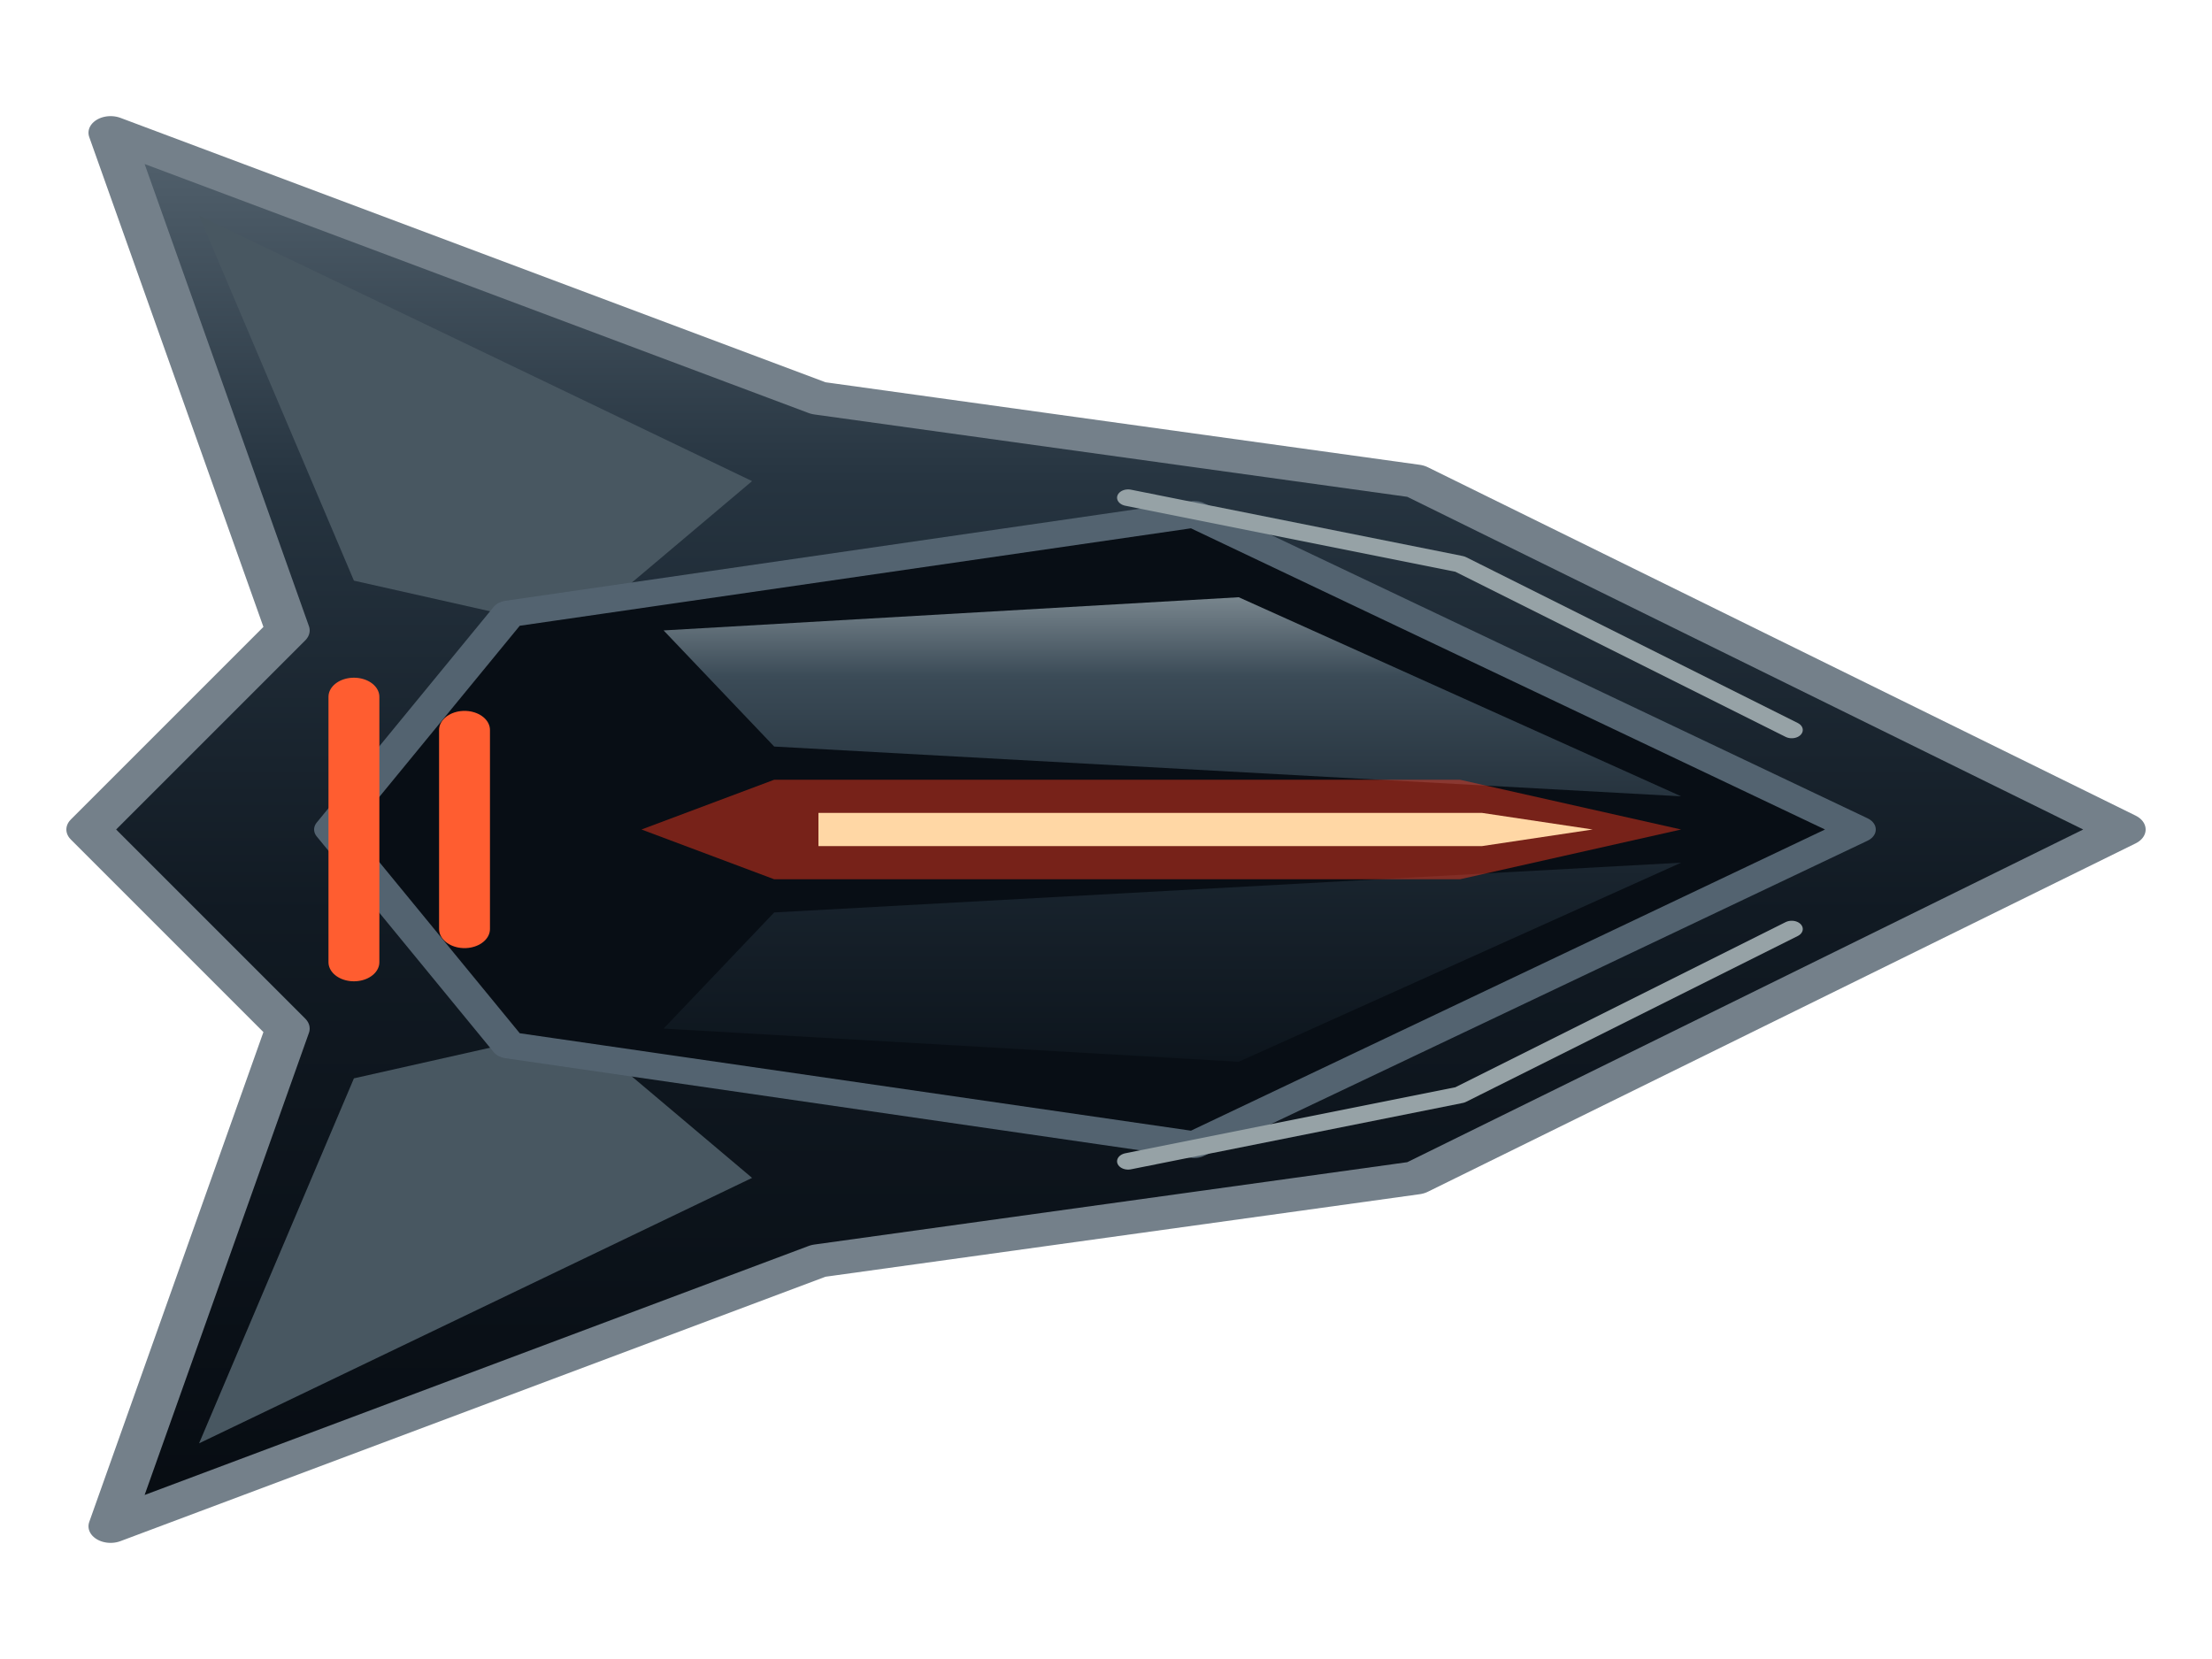
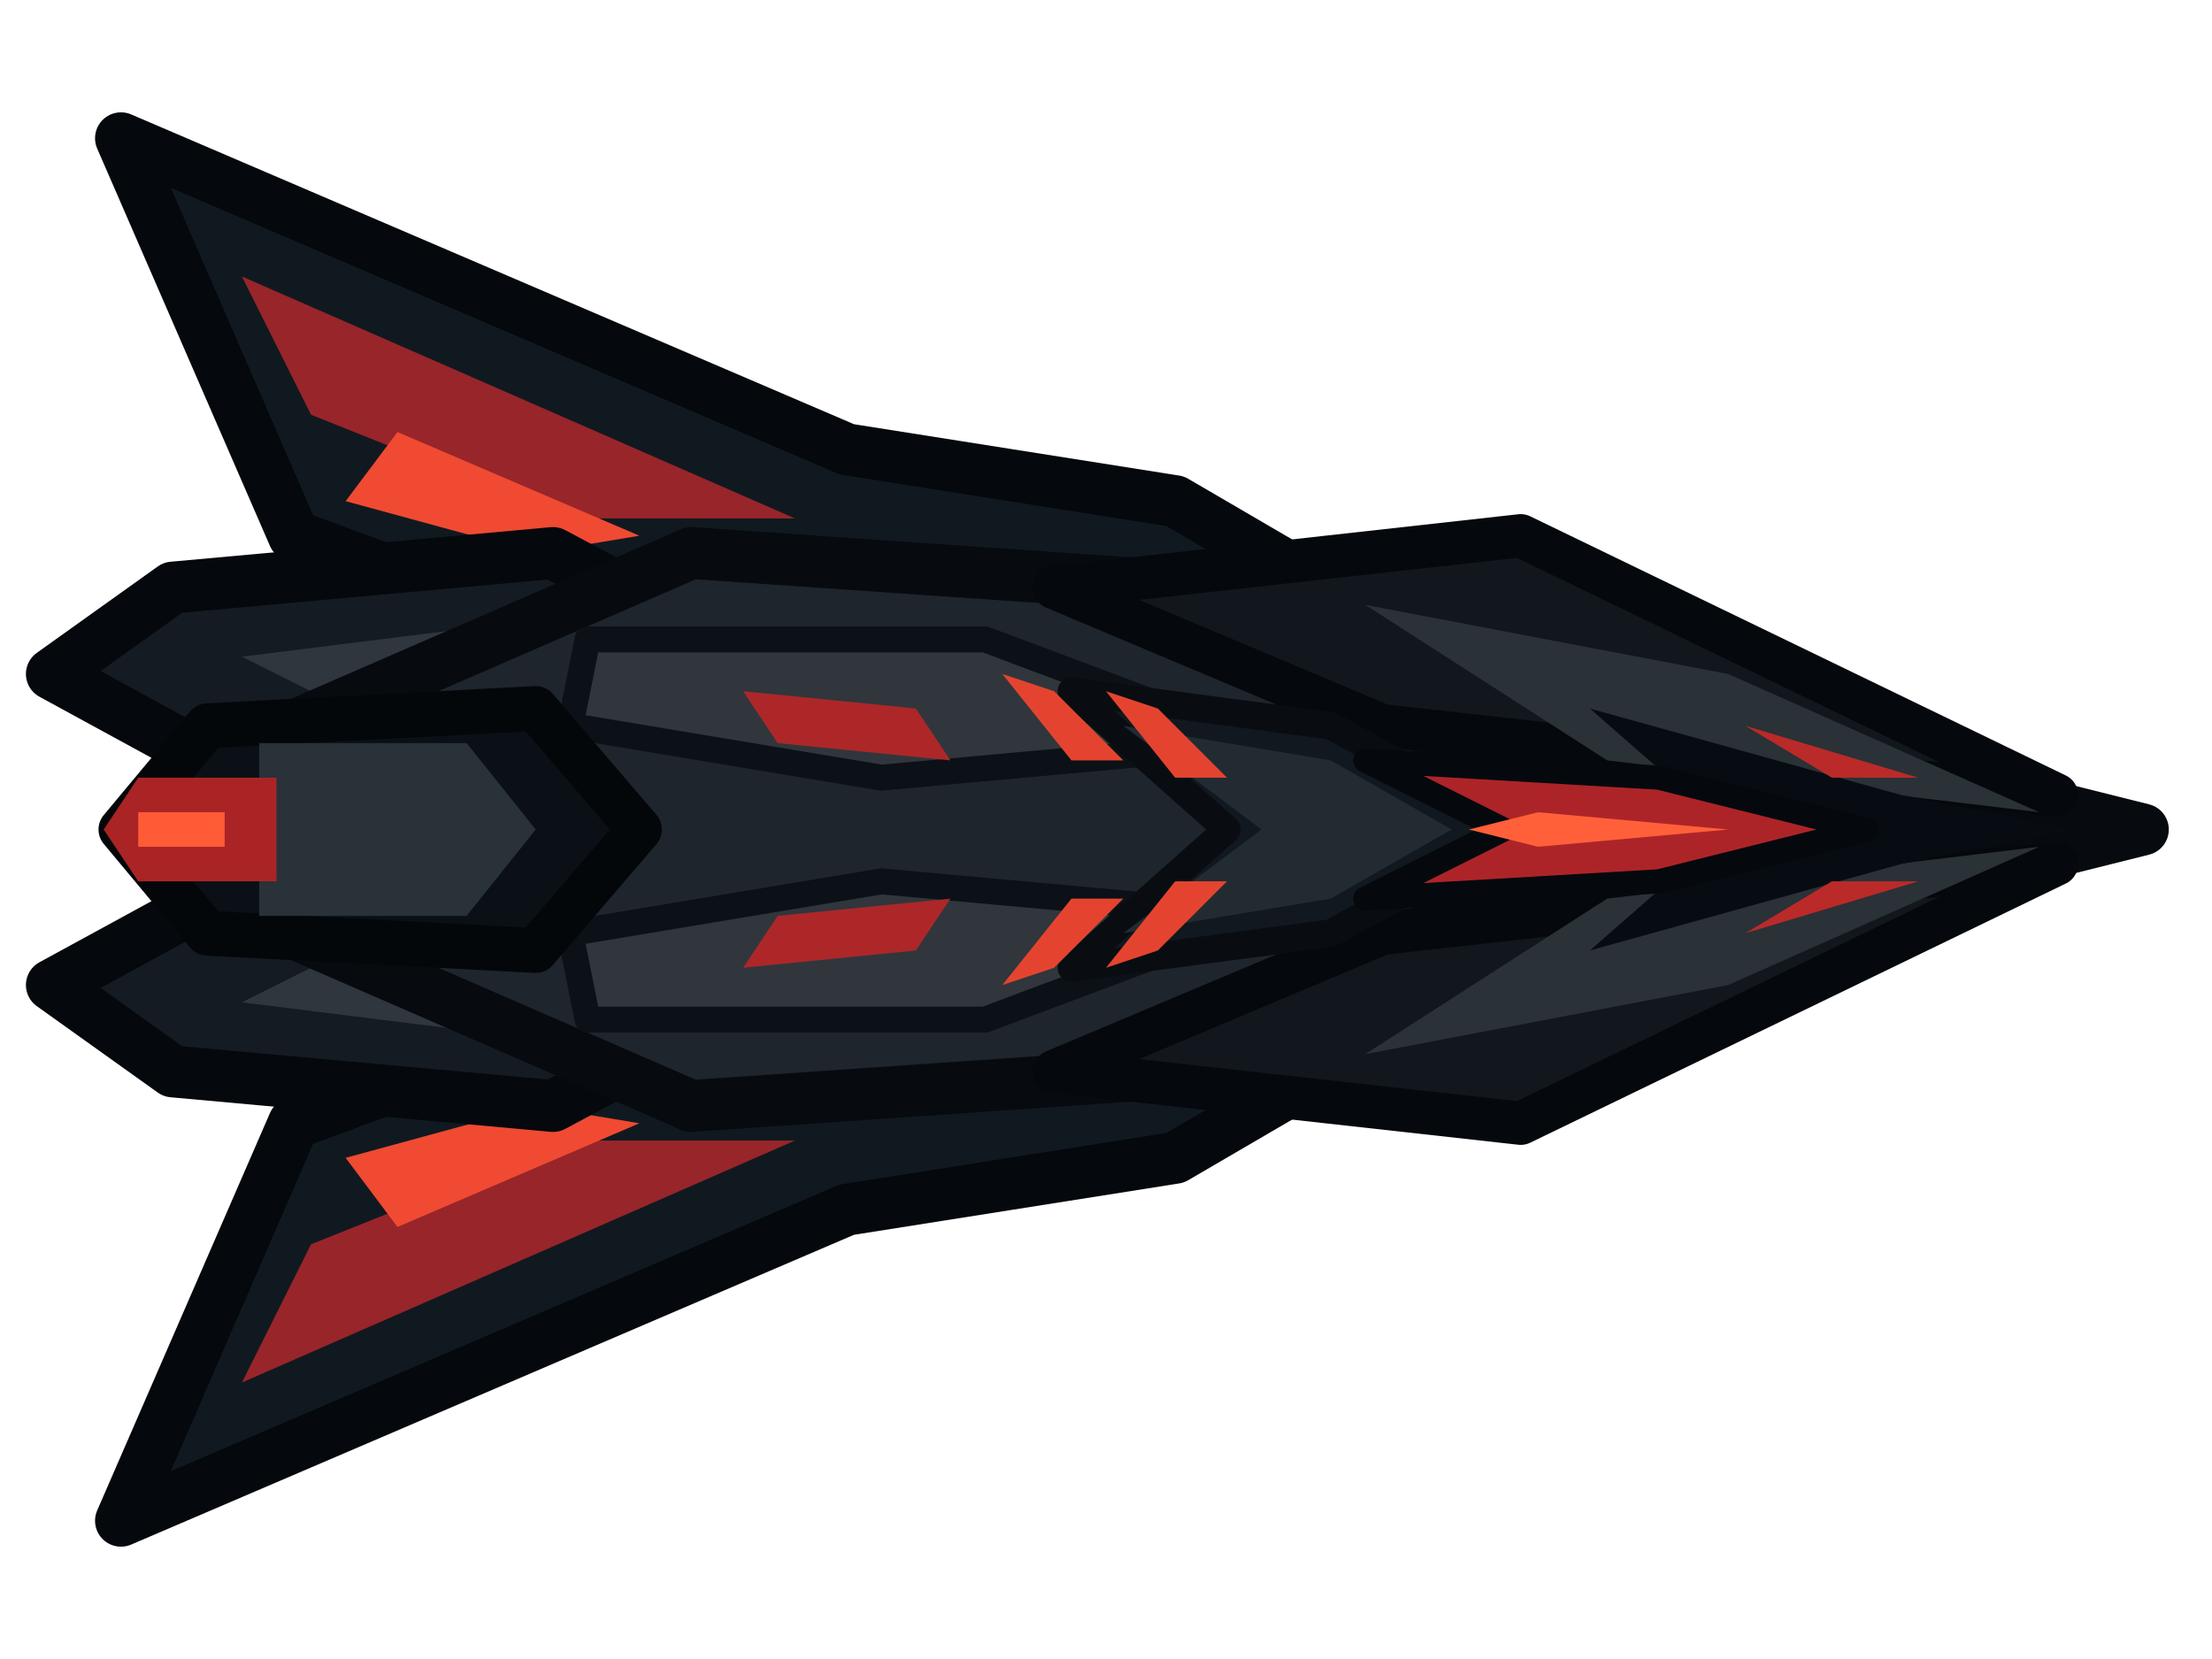
- <svg xmlns="http://www.w3.org/2000/svg" width="32" height="24" viewBox="0 0 32 24">
-   <defs>
-     <linearGradient id="hull" x1="0" y1="0" x2="0" y2="1">
-       <stop stop-color="#53626e" />
-       <stop offset=".25" stop-color="#263440" />
-       <stop offset=".56" stop-color="#111a23" />
-       <stop offset="1" stop-color="#070c12" />
-     </linearGradient>
-     <linearGradient id="plate" x1="0" y1="0" x2="0" y2="1">
-       <stop stop-color="#78858d" />
-       <stop offset=".17" stop-color="#3b4b57" />
-       <stop offset=".6" stop-color="#19242e" />
-       <stop offset="1" stop-color="#0d151d" />
-     </linearGradient>
-     <linearGradient id="core" x1="0" y1="0" x2="0" y2="1">
-       <stop stop-color="#ff4a26" />
-       <stop offset=".5" stop-color="#ffe3b6" />
-       <stop offset="1" stop-color="#ff4a26" />
-     </linearGradient>
-   </defs>
-   <g transform="translate(0 0) scale(0.32 0.24)" stroke-linejoin="round" stroke-linecap="round">
-     <path d="M5 8 37 24 64 29 96 50 64 71 37 76 5 92 13 62 4 50 13 38Z" fill="url(#hull)" stroke="#74808a" stroke-width="2" />
-     <path d="M9 13 34 29 26 38 16 35Z M9 87 34 71 26 62 16 65Z" fill="#485761" />
-     <path d="M23 37 54 31 84 50 54 69 23 63 15 50Z" fill="#080e15" stroke="#536370" stroke-width="1.6" />
-     <path d="M30 38 56 36 76 48 35 45Z M30 62 56 64 76 52 35 55Z" fill="url(#plate)" />
-     <path d="M35 47 66 47 76 50 66 53 35 53 29 50Z" fill="#ff391c" opacity=".45" />
-     <path d="M37 49 67 49 72 50 67 51 37 51Z" fill="#ffd7a5" />
-     <path d="M16 42V58 M21 44V56" stroke="#ff5d30" stroke-width="2.3" />
-     <path d="M51 30 66 34 81 44 M51 70 66 66 81 56" fill="none" stroke="#96a2a6" stroke-width="1" />
+ <svg xmlns="http://www.w3.org/2000/svg" width="32" height="24" viewBox="0 0 128 96">
+   <g stroke-linejoin="round" stroke-linecap="round">
+     <path d="M7 8 49 26 68 29 80 36 66 42 36 38 17 31Z" fill="#111920" stroke="#05080c" stroke-width="3" />
+     <path d="M7 88 49 70 68 67 80 60 66 54 36 58 17 65Z" fill="#111920" stroke="#05080c" stroke-width="3" />
+     <path d="M14 16 46 30 33 30 18 24Z M14 80 46 66 33 66 18 72Z" fill="#98252a" />
+     <path d="M23 25 37 31 31 32 20 29Z M23 71 37 65 31 64 20 67Z" fill="#f04a32" />
+     <path d="M10 34 32 32 47 40 39 48 14 45 3 39Z" fill="#141b22" stroke="#05080c" stroke-width="3" />
+     <path d="M10 62 32 64 47 56 39 48 14 51 3 57Z" fill="#141b22" stroke="#05080c" stroke-width="3" />
+     <path d="M14 38 30 36 39 41 24 43Z M14 58 30 60 39 55 24 53Z" fill="#30363d" />
+     <path d="M17 42 40 32 69 34 92 40 124 48 92 56 69 62 40 64 17 54 25 48Z" fill="#1e252c" stroke="#070a0f" stroke-width="3" />
+     <path d="M61 34 88 31 119 46 98 44 80 42Z" fill="#11171d" stroke="#05080c" stroke-width="2.5" />
+     <path d="M61 62 88 65 119 50 98 52 80 54Z" fill="#11171d" stroke="#05080c" stroke-width="2.5" />
+     <path d="M79 35 100 39 118 47 93 44Z M79 61 100 57 118 49 93 52Z" fill="#2a3137" />
+     <path d="M92 41 110 46 120 48 110 50 92 55 100 48Z" fill="#070c12" />
+     <path d="M34 37 57 37 73 43 51 45 33 42Z" fill="#30363c" stroke="#0b1117" stroke-width="1.5" />
+     <path d="M34 59 57 59 73 53 51 51 33 54Z" fill="#30363c" stroke="#0b1117" stroke-width="1.5" />
+     <path d="M62 40 77 42 88 48 77 54 62 56 71 48Z" fill="#111820" stroke="#090d12" stroke-width="1.6" />
+     <path d="M65 42 77 44 84 48 77 52 65 54 73 48Z" fill="#232b32" />
+     <path d="M12 42 31 41 37 48 31 55 12 54 7 48Z" fill="#0a1016" stroke="#04070a" stroke-width="2.6" />
+     <path d="M15 43 27 43 31 48 27 53 15 53Z" fill="#293139" />
+     <path d="M8 45 16 45 16 51 8 51 6 48Z" fill="#aa2425" />
+     <path d="M8 47 13 47 13 49 8 49Z" fill="#ff5b37" />
+     <path d="M43 40 53 41 55 44 45 43Z M43 56 53 55 55 52 45 53Z" fill="#ad2729" />
+     <path d="M58 39 61 40 65 44 62 44Z M64 40 67 41 71 45 68 45Z" fill="#e4442f" />
+     <path d="M58 57 61 56 65 52 62 52Z M64 56 67 55 71 51 68 51Z" fill="#e4442f" />
+     <path d="M79 44 96 45 108 48 96 51 79 52 87 48Z" fill="#ad2428" stroke="#05090e" stroke-width="1.4" />
+     <path d="M89 47 100 48 89 49 85 48Z" fill="#ff6039" />
+     <path d="M101 42 111 45 106 45Z M101 54 111 51 106 51Z" fill="#ba2a28" />
  </g>
</svg>
